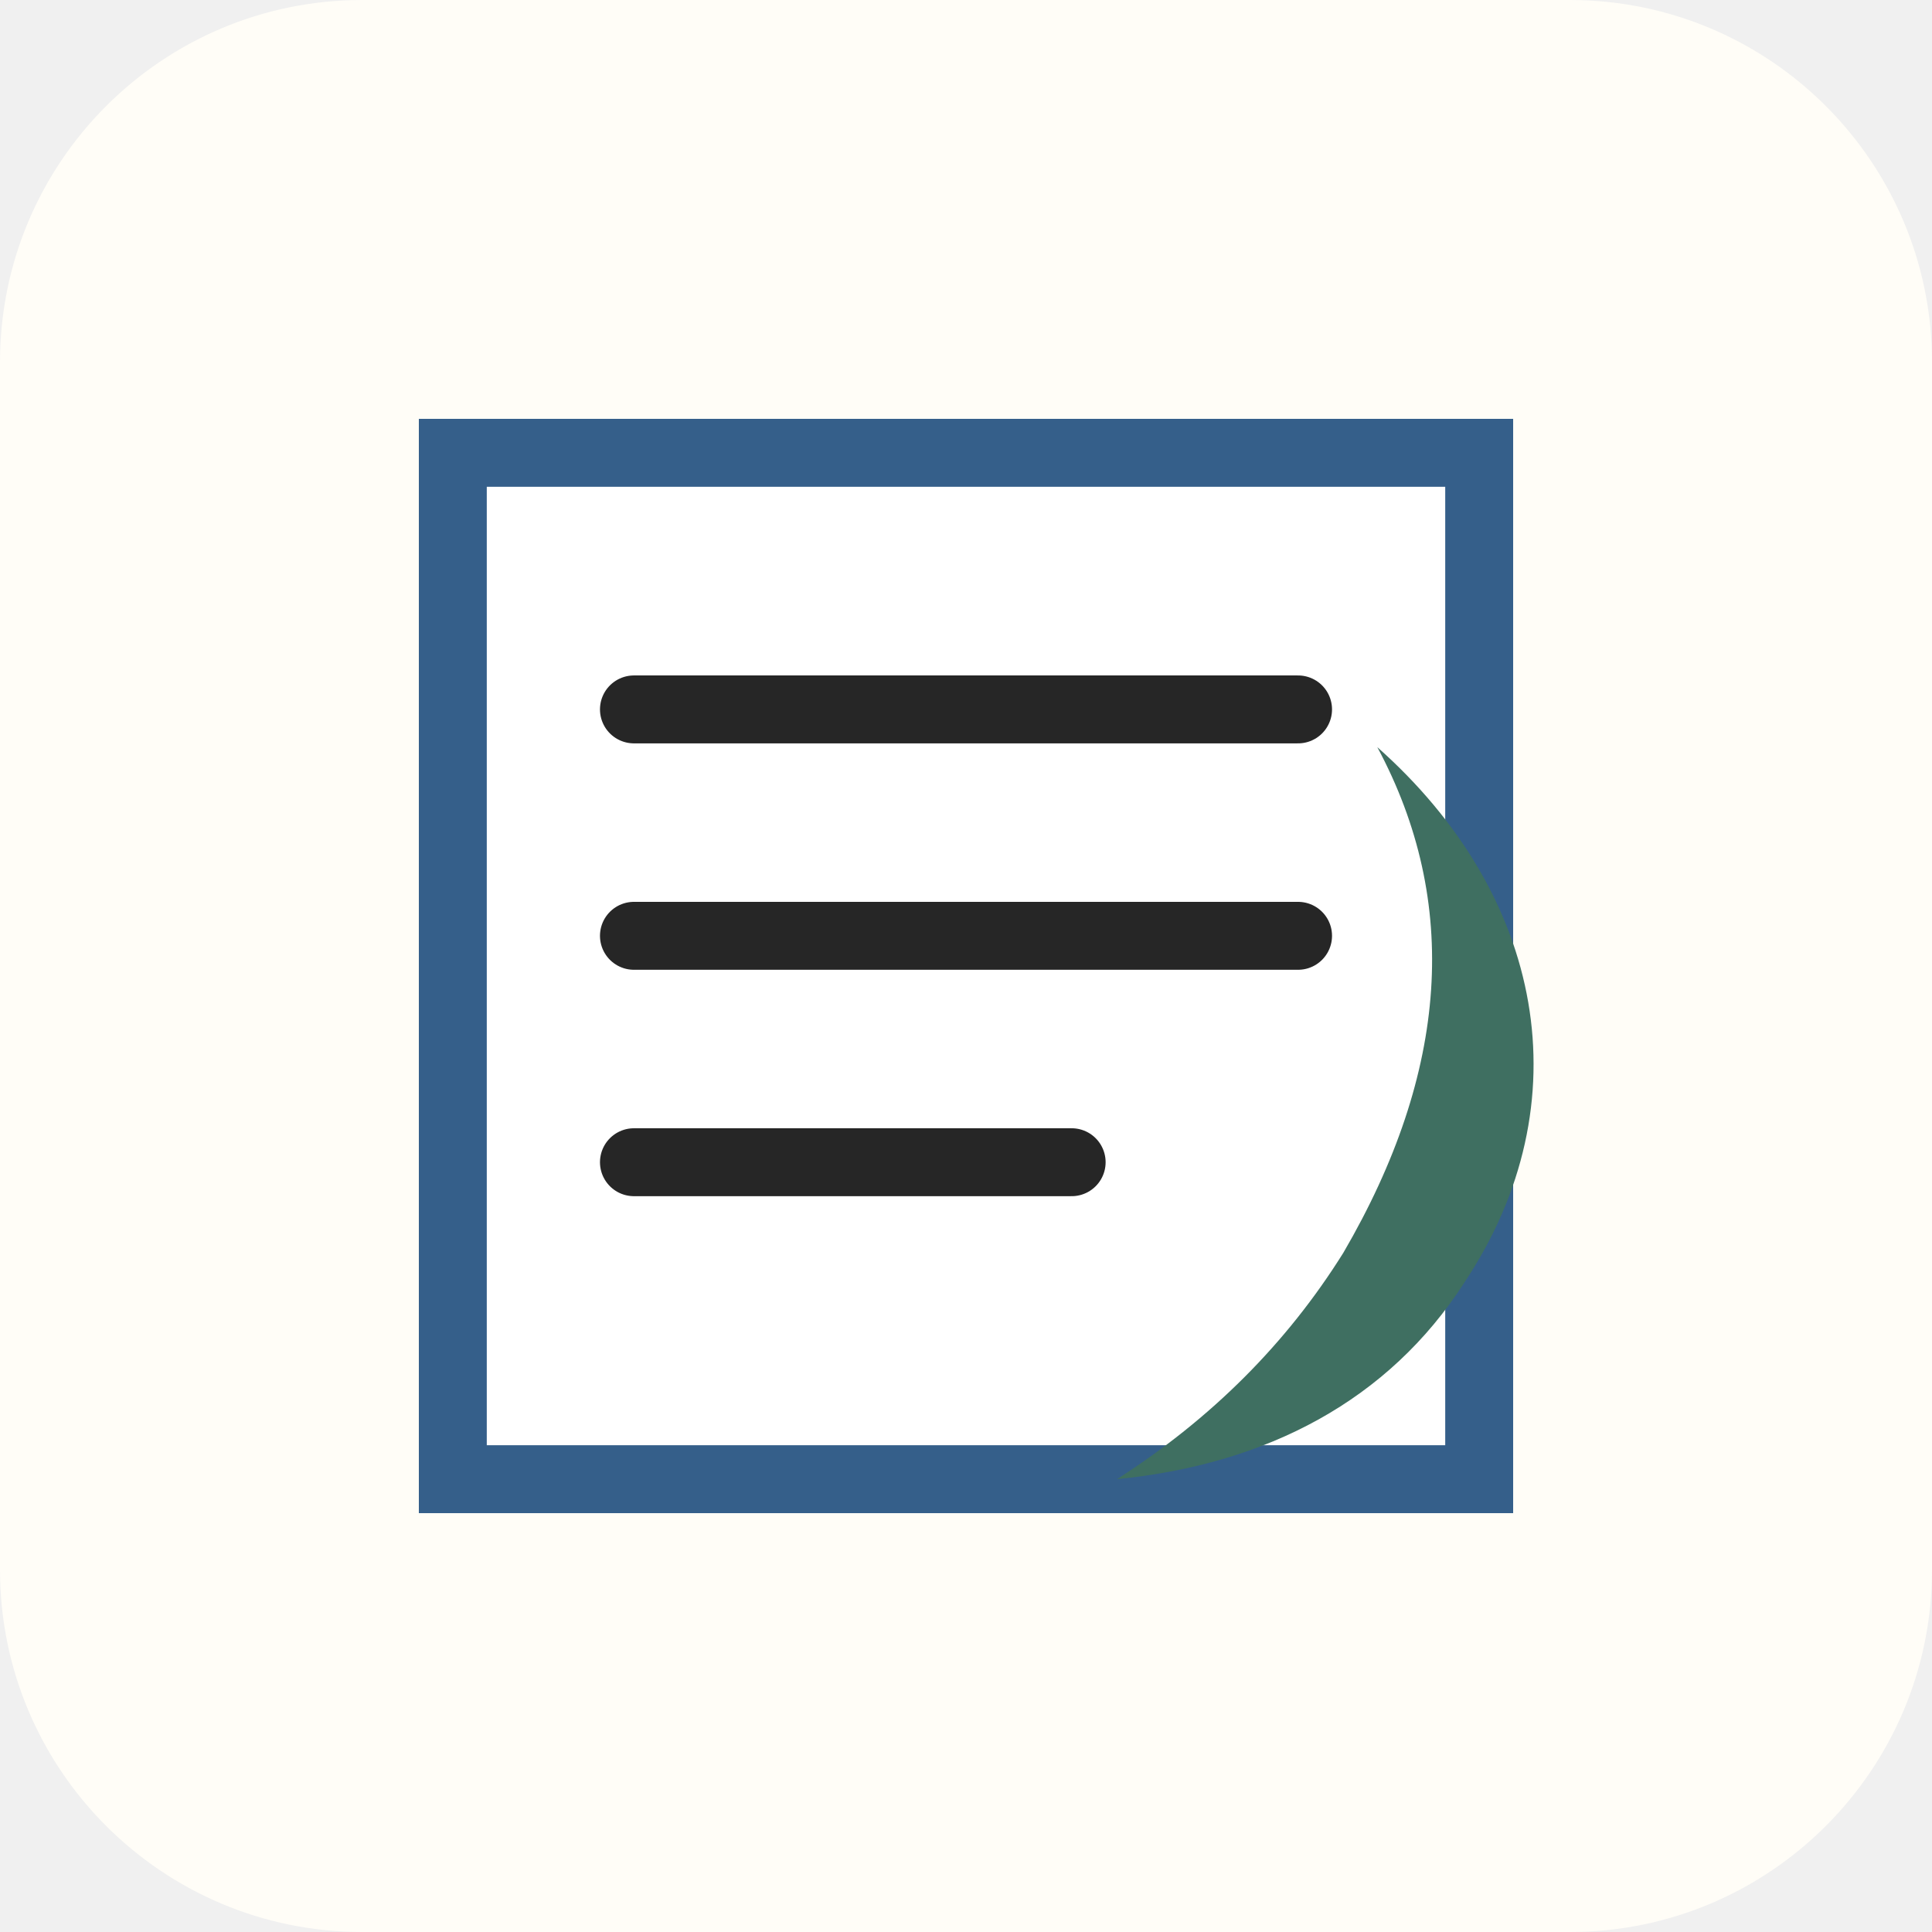
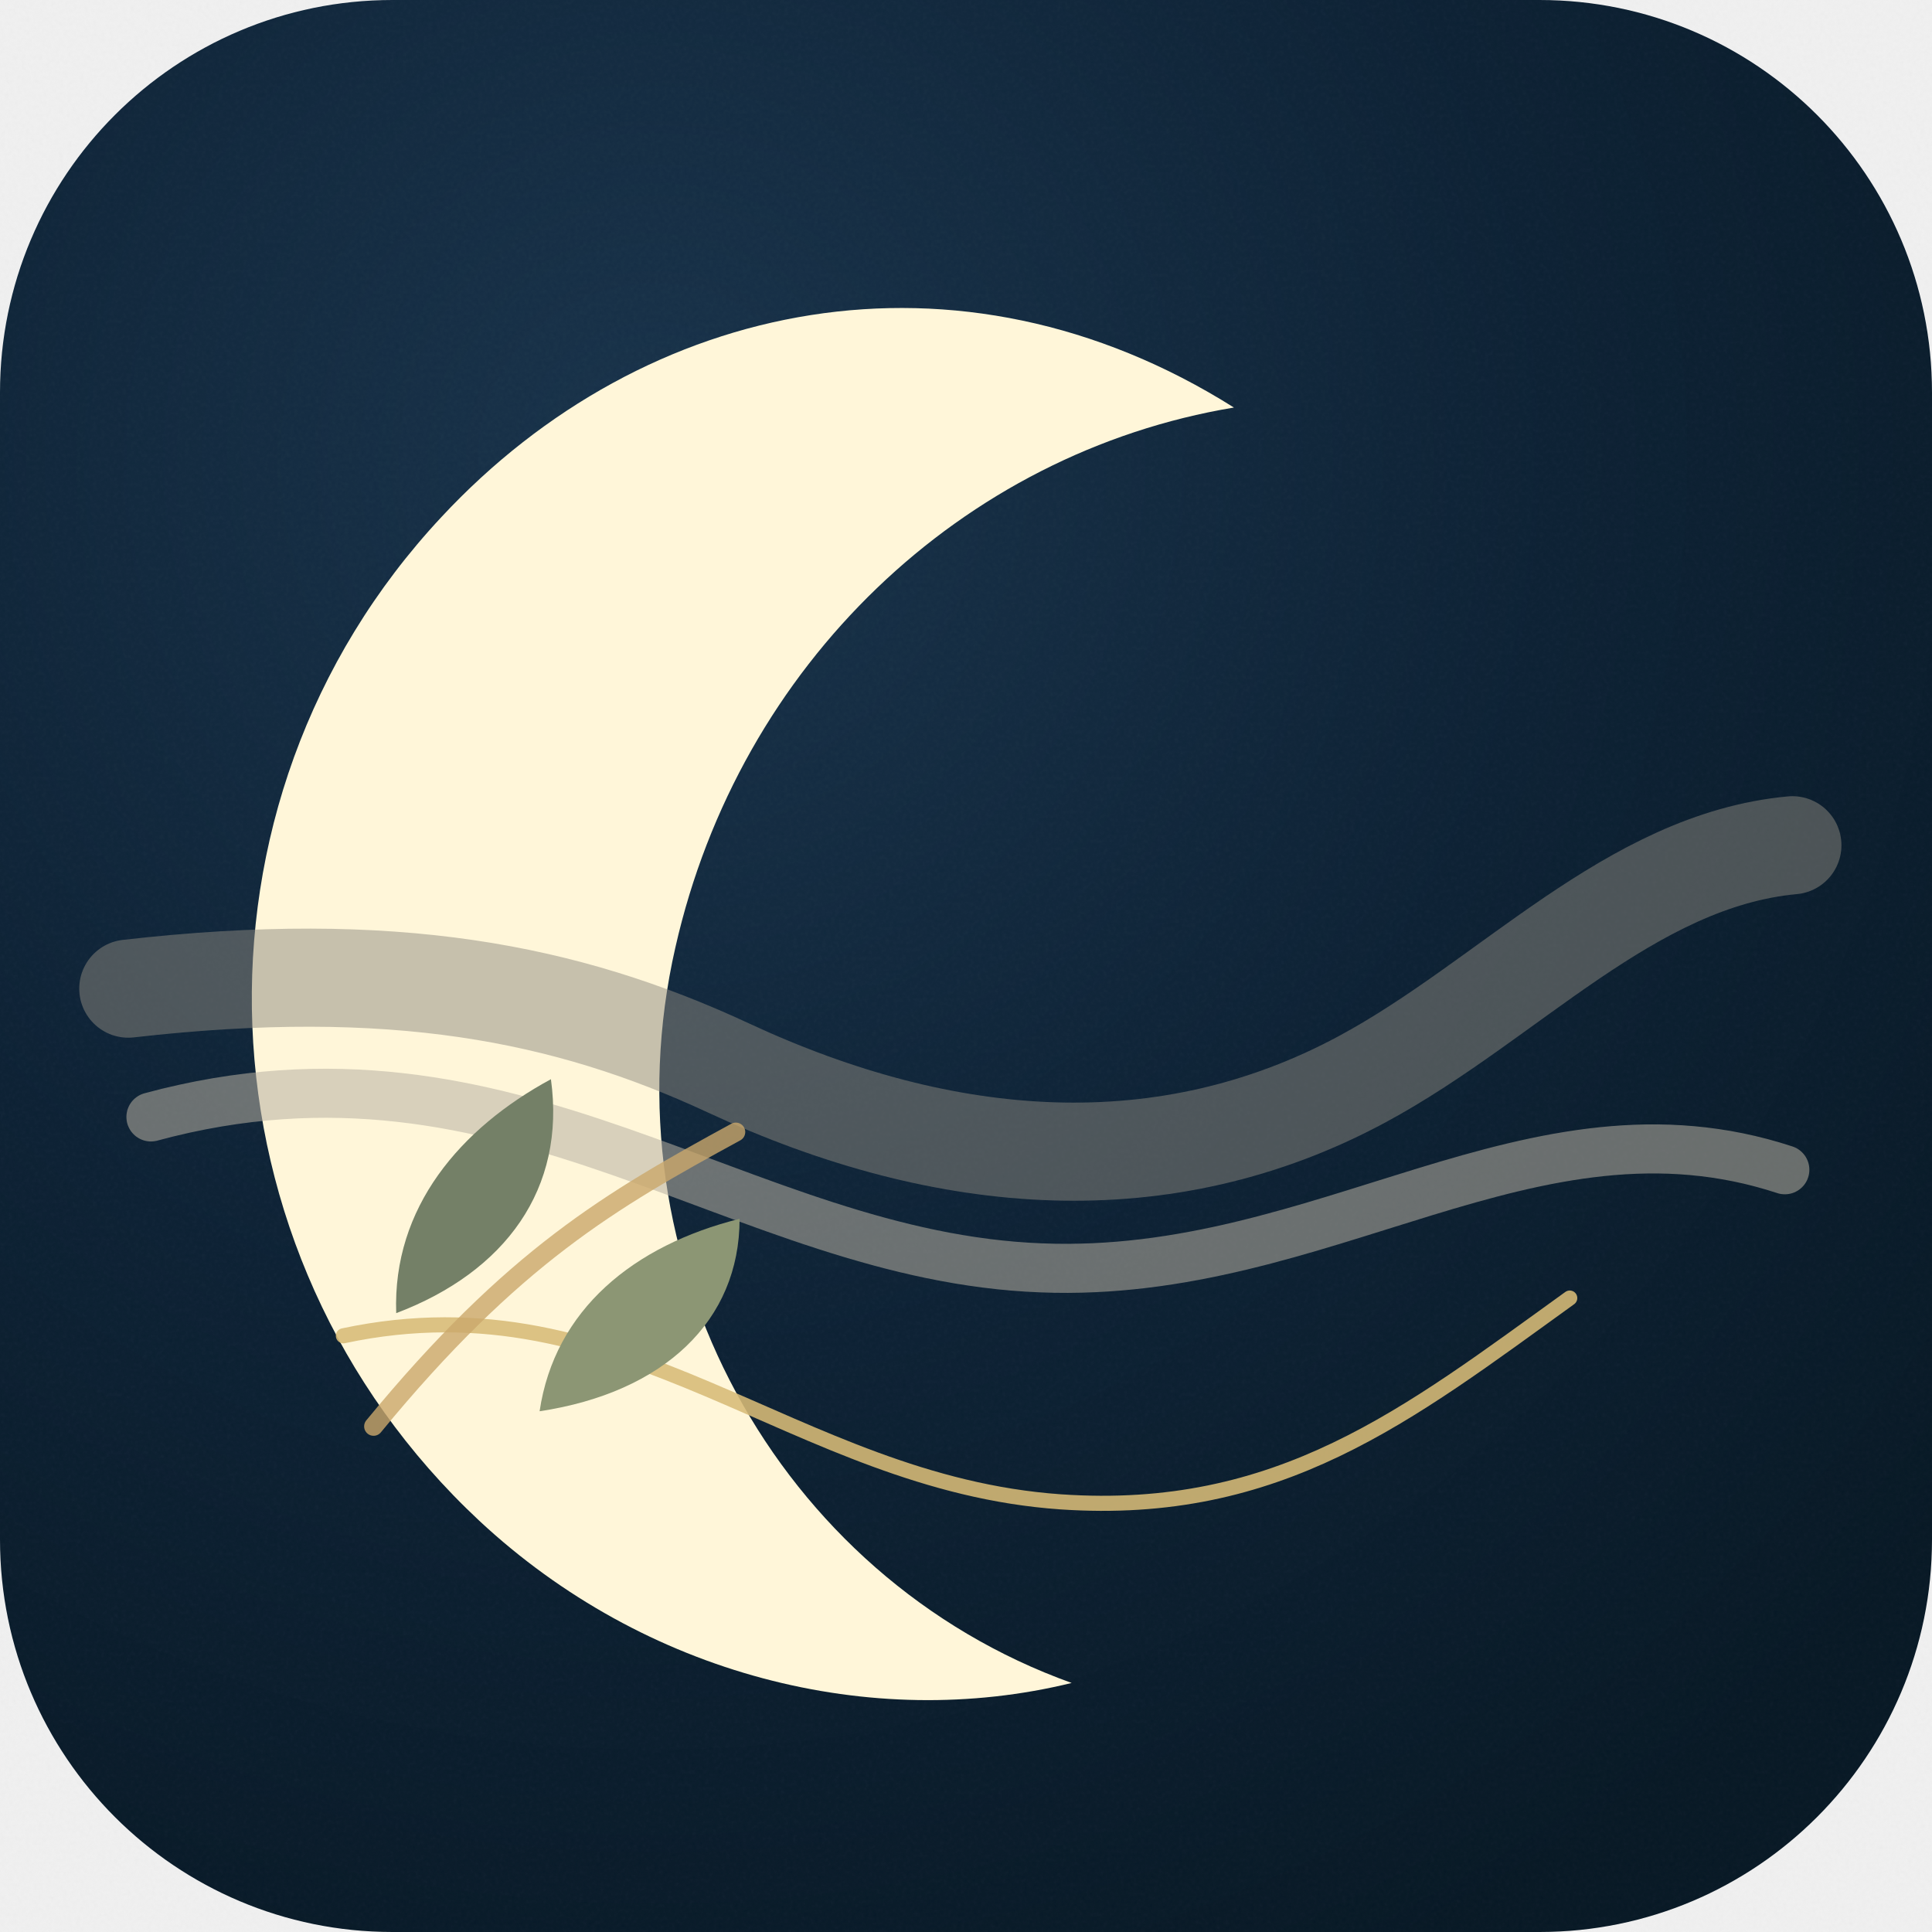
<svg xmlns="http://www.w3.org/2000/svg" viewBox="0 0 512 512" role="img" aria-label="是々日々">
-   <rect width="512" height="512" rx="96" fill="#fffdf7" />
-   <path d="M120 120h272v272H120z" fill="#ffffff" stroke="#355f8a" stroke-width="18" />
-   <path d="M168 188h176M168 248h176M168 308h116" stroke="#262626" stroke-width="18" stroke-linecap="round" />
-   <path d="M356 332c28-48 31-93 9-134 44 39 55 94 23 142-20 31-52 48-92 52 25-16 45-36 60-60z" fill="#3f6f61" />
+   <defs>
+     <radialGradient id="night" cx="34%" cy="24%" r="86%">
+       <stop offset="0" stop-color="#17324a" />
+       <stop offset="0.54" stop-color="#0b2033" />
+       <stop offset="1" stop-color="#061724" />
+     </radialGradient>
+     <linearGradient id="moon" x1="170" x2="352" y1="114" y2="398">
+       <stop offset="0" stop-color="#fff6d9" />
+       <stop offset="0.44" stop-color="#d8d2bf" />
+       <stop offset="1" stop-color="#f8efd0" />
+     </linearGradient>
+     <filter id="grain" x="-20%" y="-20%" width="140%" height="140%">
+       <feTurbulence baseFrequency="0.9" numOctaves="2" seed="8" type="fractalNoise" />
+       <feColorMatrix type="saturate" values="0" />
+       <feComponentTransfer>
+         <feFuncA type="table" tableValues="0 0.12" />
+       </feComponentTransfer>
+     </filter>
+   </defs>
+   <rect width="512" height="512" rx="104" fill="url(#night)" />
+   <rect width="512" height="512" rx="104" fill="#ffffff" filter="url(#grain)" opacity="0.32" />
+   <path d="M327 108c-72 12-131 68-148 143-19 83 27 167 105 195-53 13-113-2-157-43-76-71-81-190-10-266 54-58 137-75 210-29Z" fill="url(#moon)" />
+   <path d="M34 262c70-8 116 1 159 21 58 27 116 31 168 3 39-21 71-58 114-62" fill="none" stroke="#8e8a80" stroke-linecap="round" stroke-width="26" opacity="0.5" />
+   <path d="M40 296c96-26 156 37 236 40 75 3 130-48 197-26" fill="none" stroke="#b8b1a2" stroke-linecap="round" stroke-width="13" opacity="0.55" />
+   <path d="M91 354c75-16 119 39 190 44 58 4 92-23 135-54" fill="none" stroke="#d7bb77" stroke-linecap="round" stroke-width="4" opacity="0.88" />
+   <path d="M99 378c37-45 63-60 96-78" fill="none" stroke="#caa86c" stroke-linecap="round" stroke-width="5" opacity="0.8" />
+   <path d="M105 348c-1-28 17-49 41-62 4 29-12 51-41 62Z" fill="#748067" />
+   <path d="M143 374c4-27 25-44 53-51 0 27-20 46-53 51Z" fill="#8c9674" />
</svg>
